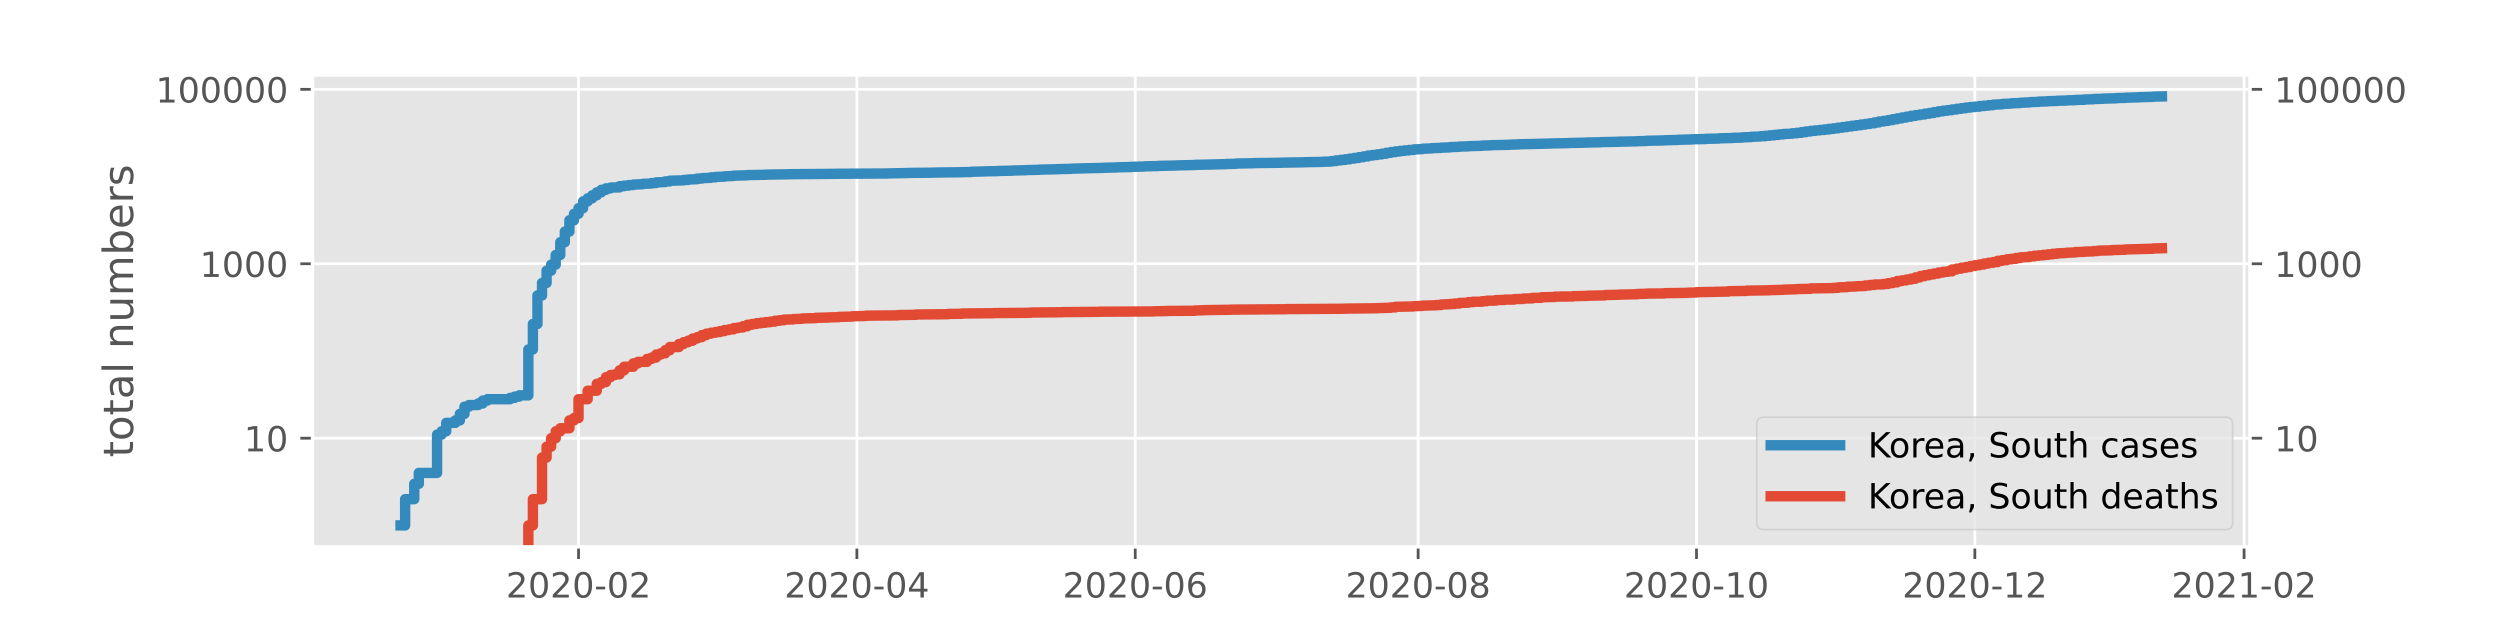
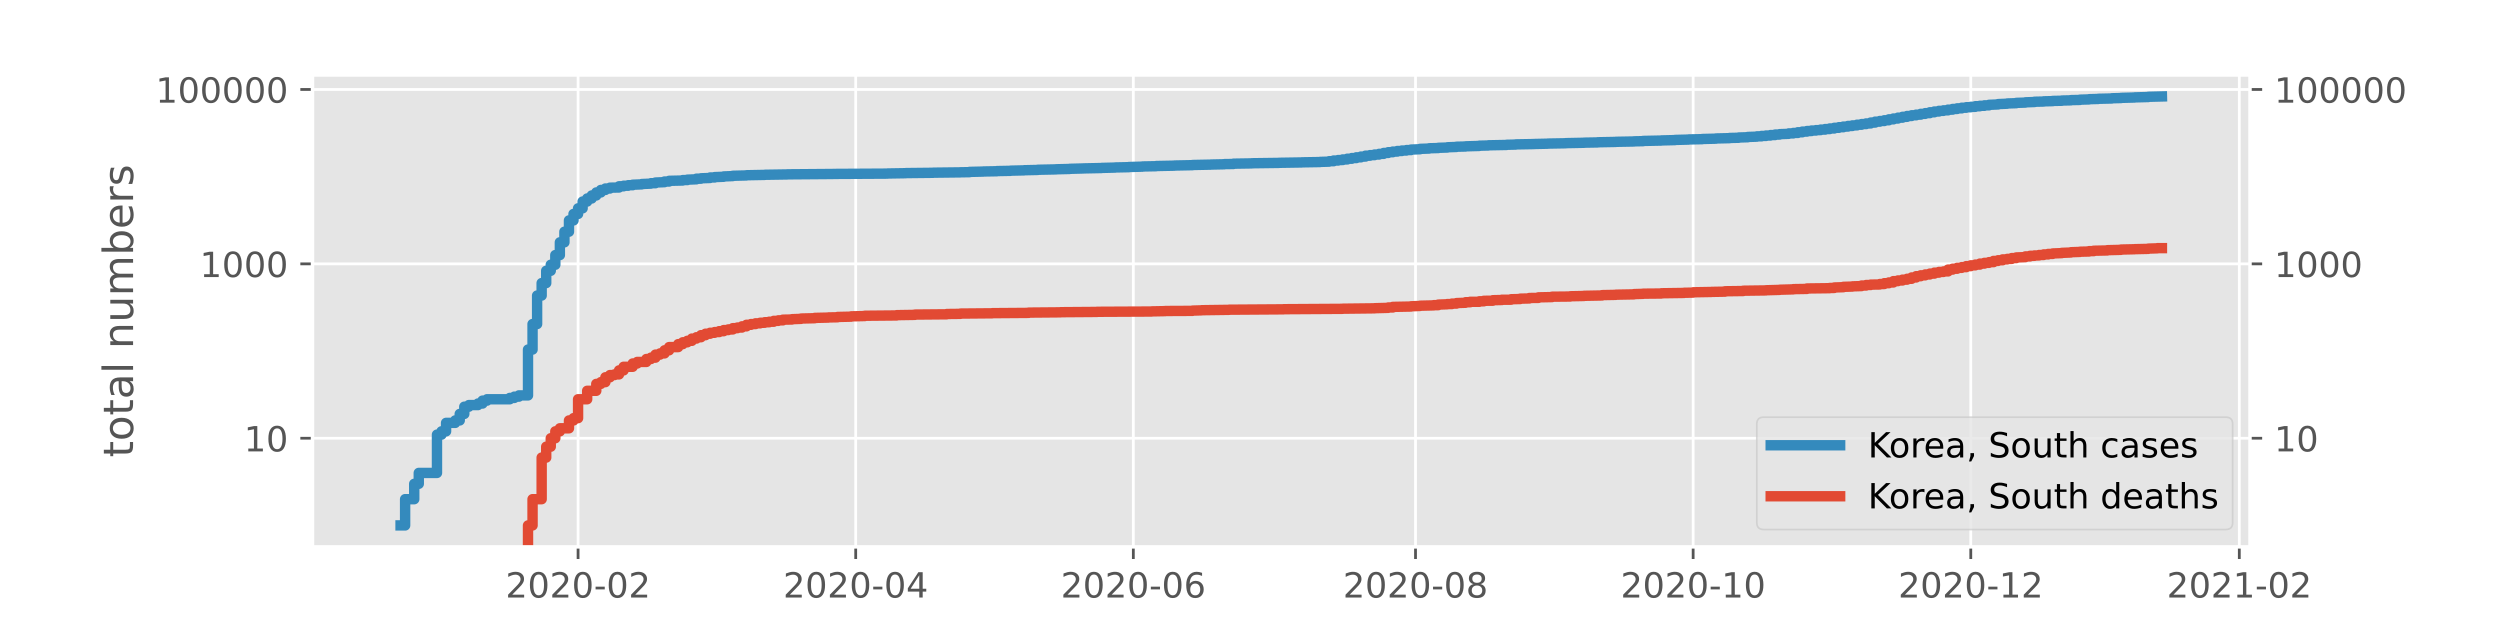
<svg xmlns="http://www.w3.org/2000/svg" xmlns:xlink="http://www.w3.org/1999/xlink" height="180pt" version="1.1" viewBox="0 0 720 180" width="720pt">
  <defs>
    <style type="text/css">*{stroke-linecap:butt;stroke-linejoin:round;}</style>
  </defs>
  <g id="figure_1">
    <g id="patch_1">
      <path d="M 0 180  L 720 180  L 720 0  L 0 0  z " style="fill:#ffffff;" />
    </g>
    <g id="axes_1">
      <g id="patch_2">
        <path d="M 90 157.5  L 648 157.5  L 648 21.6  L 90 21.6  z " style="fill:#e5e5e5;" />
      </g>
      <g id="matplotlib.axis_1">
        <g id="xtick_1">
          <g id="line2d_1">
-             <path clip-path="url(#p2b7bef6fb9)" d="M 166.617 157.5  L 166.617 21.6  " style="fill:none;stroke:#ffffff;stroke-linecap:square;stroke-width:0.8;" />
+             <path clip-path="url(#pf2a12da48a)" d="M 166.484 157.5  L 166.484 21.6  " style="fill:none;stroke:#ffffff;stroke-linecap:square;stroke-width:0.8;" />
          </g>
          <g id="line2d_2">
            <defs>
-               <path d="M 0 0  L 0 3.5  " id="mf62f3551e1" style="stroke:#555555;stroke-width:0.8;" />
+               <path d="M 0 0  L 0 3.5  " id="m432d45632e" style="stroke:#555555;stroke-width:0.8;" />
            </defs>
            <g>
-               <use style="fill:#555555;stroke:#555555;stroke-width:0.8;" x="166.617" xlink:href="#mf62f3551e1" y="157.5" />
+               <use style="fill:#555555;stroke:#555555;stroke-width:0.8;" x="166.484" xlink:href="#m432d45632e" y="157.5" />
            </g>
          </g>
          <g id="text_1">
-             <text style="fill:#555555;font-family:DejaVu Sans;font-size:10px;font-stretch:normal;font-style:normal;font-weight:normal;text-anchor:middle;" transform="rotate(-0, 166.6166, 172.0984)" x="166.617" y="172.098">2020-02</text>
+             <text style="fill:#555555;font-family:DejaVu Sans;font-size:10px;font-stretch:normal;font-style:normal;font-weight:normal;text-anchor:middle;" transform="rotate(-0, 166.4841, 172.0984)" x="166.484" y="172.098">2020-02</text>
          </g>
        </g>
        <g id="xtick_2">
          <g id="line2d_3">
-             <path clip-path="url(#p2b7bef6fb9)" d="M 246.781 157.5  L 246.781 21.6  " style="fill:none;stroke:#ffffff;stroke-linecap:square;stroke-width:0.8;" />
+             <path clip-path="url(#pf2a12da48a)" d="M 246.442 157.5  L 246.442 21.6  " style="fill:none;stroke:#ffffff;stroke-linecap:square;stroke-width:0.8;" />
          </g>
          <g id="line2d_4">
            <g>
-               <use style="fill:#555555;stroke:#555555;stroke-width:0.8;" x="246.781" xlink:href="#mf62f3551e1" y="157.5" />
+               <use style="fill:#555555;stroke:#555555;stroke-width:0.8;" x="246.442" xlink:href="#m432d45632e" y="157.5" />
            </g>
          </g>
          <g id="text_2">
-             <text style="fill:#555555;font-family:DejaVu Sans;font-size:10px;font-stretch:normal;font-style:normal;font-weight:normal;text-anchor:middle;" transform="rotate(-0, 246.7814, 172.0984)" x="246.781" y="172.098">2020-04</text>
+             <text style="fill:#555555;font-family:DejaVu Sans;font-size:10px;font-stretch:normal;font-style:normal;font-weight:normal;text-anchor:middle;" transform="rotate(-0, 246.4419, 172.0984)" x="246.442" y="172.098">2020-04</text>
          </g>
        </g>
        <g id="xtick_3">
          <g id="line2d_5">
-             <path clip-path="url(#p2b7bef6fb9)" d="M 326.946 157.5  L 326.946 21.6  " style="fill:none;stroke:#ffffff;stroke-linecap:square;stroke-width:0.8;" />
+             <path clip-path="url(#pf2a12da48a)" d="M 326.4 157.5  L 326.4 21.6  " style="fill:none;stroke:#ffffff;stroke-linecap:square;stroke-width:0.8;" />
          </g>
          <g id="line2d_6">
            <g>
-               <use style="fill:#555555;stroke:#555555;stroke-width:0.8;" x="326.946" xlink:href="#mf62f3551e1" y="157.5" />
+               <use style="fill:#555555;stroke:#555555;stroke-width:0.8;" x="326.4" xlink:href="#m432d45632e" y="157.5" />
            </g>
          </g>
          <g id="text_3">
-             <text style="fill:#555555;font-family:DejaVu Sans;font-size:10px;font-stretch:normal;font-style:normal;font-weight:normal;text-anchor:middle;" transform="rotate(-0, 326.9463, 172.0984)" x="326.946" y="172.098">2020-06</text>
+             <text style="fill:#555555;font-family:DejaVu Sans;font-size:10px;font-stretch:normal;font-style:normal;font-weight:normal;text-anchor:middle;" transform="rotate(-0, 326.3996, 172.0984)" x="326.4" y="172.098">2020-06</text>
          </g>
        </g>
        <g id="xtick_4">
          <g id="line2d_7">
-             <path clip-path="url(#p2b7bef6fb9)" d="M 408.425 157.5  L 408.425 21.6  " style="fill:none;stroke:#ffffff;stroke-linecap:square;stroke-width:0.8;" />
+             <path clip-path="url(#pf2a12da48a)" d="M 407.668 157.5  L 407.668 21.6  " style="fill:none;stroke:#ffffff;stroke-linecap:square;stroke-width:0.8;" />
          </g>
          <g id="line2d_8">
            <g>
-               <use style="fill:#555555;stroke:#555555;stroke-width:0.8;" x="408.425" xlink:href="#mf62f3551e1" y="157.5" />
+               <use style="fill:#555555;stroke:#555555;stroke-width:0.8;" x="407.668" xlink:href="#m432d45632e" y="157.5" />
            </g>
          </g>
          <g id="text_4">
-             <text style="fill:#555555;font-family:DejaVu Sans;font-size:10px;font-stretch:normal;font-style:normal;font-weight:normal;text-anchor:middle;" transform="rotate(-0, 408.4253, 172.0984)" x="408.425" y="172.098">2020-08</text>
+             <text style="fill:#555555;font-family:DejaVu Sans;font-size:10px;font-stretch:normal;font-style:normal;font-weight:normal;text-anchor:middle;" transform="rotate(-0, 407.6681, 172.0984)" x="407.668" y="172.098">2020-08</text>
          </g>
        </g>
        <g id="xtick_5">
          <g id="line2d_9">
-             <path clip-path="url(#p2b7bef6fb9)" d="M 488.59 157.5  L 488.59 21.6  " style="fill:none;stroke:#ffffff;stroke-linecap:square;stroke-width:0.8;" />
+             <path clip-path="url(#pf2a12da48a)" d="M 487.626 157.5  L 487.626 21.6  " style="fill:none;stroke:#ffffff;stroke-linecap:square;stroke-width:0.8;" />
          </g>
          <g id="line2d_10">
            <g>
-               <use style="fill:#555555;stroke:#555555;stroke-width:0.8;" x="488.59" xlink:href="#mf62f3551e1" y="157.5" />
+               <use style="fill:#555555;stroke:#555555;stroke-width:0.8;" x="487.626" xlink:href="#m432d45632e" y="157.5" />
            </g>
          </g>
          <g id="text_5">
-             <text style="fill:#555555;font-family:DejaVu Sans;font-size:10px;font-stretch:normal;font-style:normal;font-weight:normal;text-anchor:middle;" transform="rotate(-0, 488.5902, 172.0984)" x="488.59" y="172.098">2020-10</text>
+             <text style="fill:#555555;font-family:DejaVu Sans;font-size:10px;font-stretch:normal;font-style:normal;font-weight:normal;text-anchor:middle;" transform="rotate(-0, 487.6258, 172.0984)" x="487.626" y="172.098">2020-10</text>
          </g>
        </g>
        <g id="xtick_6">
          <g id="line2d_11">
-             <path clip-path="url(#p2b7bef6fb9)" d="M 568.755 157.5  L 568.755 21.6  " style="fill:none;stroke:#ffffff;stroke-linecap:square;stroke-width:0.8;" />
+             <path clip-path="url(#pf2a12da48a)" d="M 567.584 157.5  L 567.584 21.6  " style="fill:none;stroke:#ffffff;stroke-linecap:square;stroke-width:0.8;" />
          </g>
          <g id="line2d_12">
            <g>
-               <use style="fill:#555555;stroke:#555555;stroke-width:0.8;" x="568.755" xlink:href="#mf62f3551e1" y="157.5" />
+               <use style="fill:#555555;stroke:#555555;stroke-width:0.8;" x="567.584" xlink:href="#m432d45632e" y="157.5" />
            </g>
          </g>
          <g id="text_6">
-             <text style="fill:#555555;font-family:DejaVu Sans;font-size:10px;font-stretch:normal;font-style:normal;font-weight:normal;text-anchor:middle;" transform="rotate(-0, 568.7551, 172.0984)" x="568.755" y="172.098">2020-12</text>
+             <text style="fill:#555555;font-family:DejaVu Sans;font-size:10px;font-stretch:normal;font-style:normal;font-weight:normal;text-anchor:middle;" transform="rotate(-0, 567.5835, 172.0984)" x="567.584" y="172.098">2020-12</text>
          </g>
        </g>
        <g id="xtick_7">
          <g id="line2d_13">
-             <path clip-path="url(#p2b7bef6fb9)" d="M 646.292 157.5  L 646.292 21.6  " style="fill:none;stroke:#ffffff;stroke-linecap:square;stroke-width:0.8;" />
+             <path clip-path="url(#pf2a12da48a)" d="M 644.92 157.5  L 644.92 21.6  " style="fill:none;stroke:#ffffff;stroke-linecap:square;stroke-width:0.8;" />
          </g>
          <g id="line2d_14">
            <g>
-               <use style="fill:#555555;stroke:#555555;stroke-width:0.8;" x="646.292" xlink:href="#mf62f3551e1" y="157.5" />
+               <use style="fill:#555555;stroke:#555555;stroke-width:0.8;" x="644.92" xlink:href="#m432d45632e" y="157.5" />
            </g>
          </g>
          <g id="text_7">
-             <text style="fill:#555555;font-family:DejaVu Sans;font-size:10px;font-stretch:normal;font-style:normal;font-weight:normal;text-anchor:middle;" transform="rotate(-0, 646.2916, 172.0984)" x="646.292" y="172.098">2021-02</text>
+             <text style="fill:#555555;font-family:DejaVu Sans;font-size:10px;font-stretch:normal;font-style:normal;font-weight:normal;text-anchor:middle;" transform="rotate(-0, 644.9197, 172.0984)" x="644.92" y="172.098">2021-02</text>
          </g>
        </g>
      </g>
      <g id="matplotlib.axis_2">
        <g id="ytick_1">
          <g id="line2d_15">
-             <path clip-path="url(#p2b7bef6fb9)" d="M 90 126.203  L 648 126.203  " style="fill:none;stroke:#ffffff;stroke-linecap:square;stroke-width:0.8;" />
+             <path clip-path="url(#pf2a12da48a)" d="M 90 126.212  L 648 126.212  " style="fill:none;stroke:#ffffff;stroke-linecap:square;stroke-width:0.8;" />
          </g>
          <g id="line2d_16">
            <defs>
-               <path d="M 0 0  L -3.5 0  " id="m18d51f24a6" style="stroke:#555555;stroke-width:0.8;" />
+               <path d="M 0 0  L -3.5 0  " id="ma8b38bd509" style="stroke:#555555;stroke-width:0.8;" />
            </defs>
            <g>
-               <use style="fill:#555555;stroke:#555555;stroke-width:0.8;" x="90" xlink:href="#m18d51f24a6" y="126.203" />
+               <use style="fill:#555555;stroke:#555555;stroke-width:0.8;" x="90" xlink:href="#ma8b38bd509" y="126.212" />
            </g>
          </g>
          <g id="line2d_17">
            <defs>
-               <path d="M 0 0  L 3.5 0  " id="m335b93a8c0" style="stroke:#555555;stroke-width:0.8;" />
+               <path d="M 0 0  L 3.5 0  " id="ma3a954b014" style="stroke:#555555;stroke-width:0.8;" />
            </defs>
            <g>
-               <use style="fill:#555555;stroke:#555555;stroke-width:0.8;" x="648" xlink:href="#m335b93a8c0" y="126.203" />
+               <use style="fill:#555555;stroke:#555555;stroke-width:0.8;" x="648" xlink:href="#ma3a954b014" y="126.212" />
            </g>
          </g>
          <g id="text_8">
-             <text style="fill:#555555;font-family:DejaVu Sans;font-size:10px;font-stretch:normal;font-style:normal;font-weight:normal;text-anchor:end;" transform="rotate(-0, 83, 130.002)" x="83" y="130.002">10</text>
+             <text style="fill:#555555;font-family:DejaVu Sans;font-size:10px;font-stretch:normal;font-style:normal;font-weight:normal;text-anchor:end;" transform="rotate(-0, 83, 130.0117)" x="83" y="130.012">10</text>
          </g>
          <g id="text_9">
-             <text style="fill:#555555;font-family:DejaVu Sans;font-size:10px;font-stretch:normal;font-style:normal;font-weight:normal;text-anchor:start;" transform="rotate(-0, 655, 130.002)" x="655" y="130.002">10</text>
+             <text style="fill:#555555;font-family:DejaVu Sans;font-size:10px;font-stretch:normal;font-style:normal;font-weight:normal;text-anchor:start;" transform="rotate(-0, 655, 130.0117)" x="655" y="130.012">10</text>
          </g>
        </g>
        <g id="ytick_2">
          <g id="line2d_18">
-             <path clip-path="url(#p2b7bef6fb9)" d="M 90 75.963  L 648 75.963  " style="fill:none;stroke:#ffffff;stroke-linecap:square;stroke-width:0.8;" />
+             <path clip-path="url(#pf2a12da48a)" d="M 90 75.992  L 648 75.992  " style="fill:none;stroke:#ffffff;stroke-linecap:square;stroke-width:0.8;" />
          </g>
          <g id="line2d_19">
            <g>
-               <use style="fill:#555555;stroke:#555555;stroke-width:0.8;" x="90" xlink:href="#m18d51f24a6" y="75.963" />
+               <use style="fill:#555555;stroke:#555555;stroke-width:0.8;" x="90" xlink:href="#ma8b38bd509" y="75.992" />
            </g>
          </g>
          <g id="line2d_20">
            <g>
-               <use style="fill:#555555;stroke:#555555;stroke-width:0.8;" x="648" xlink:href="#m335b93a8c0" y="75.963" />
+               <use style="fill:#555555;stroke:#555555;stroke-width:0.8;" x="648" xlink:href="#ma3a954b014" y="75.992" />
            </g>
          </g>
          <g id="text_10">
-             <text style="fill:#555555;font-family:DejaVu Sans;font-size:10px;font-stretch:normal;font-style:normal;font-weight:normal;text-anchor:end;" transform="rotate(-0, 83, 79.76215)" x="83" y="79.762">1000</text>
+             <text style="fill:#555555;font-family:DejaVu Sans;font-size:10px;font-stretch:normal;font-style:normal;font-weight:normal;text-anchor:end;" transform="rotate(-0, 83, 79.79116)" x="83" y="79.791">1000</text>
          </g>
          <g id="text_11">
-             <text style="fill:#555555;font-family:DejaVu Sans;font-size:10px;font-stretch:normal;font-style:normal;font-weight:normal;text-anchor:start;" transform="rotate(-0, 655, 79.76215)" x="655" y="79.762">1000</text>
+             <text style="fill:#555555;font-family:DejaVu Sans;font-size:10px;font-stretch:normal;font-style:normal;font-weight:normal;text-anchor:start;" transform="rotate(-0, 655, 79.79116)" x="655" y="79.791">1000</text>
          </g>
        </g>
        <g id="ytick_3">
          <g id="line2d_21">
-             <path clip-path="url(#p2b7bef6fb9)" d="M 90 25.723  L 648 25.723  " style="fill:none;stroke:#ffffff;stroke-linecap:square;stroke-width:0.8;" />
+             <path clip-path="url(#pf2a12da48a)" d="M 90 25.771  L 648 25.771  " style="fill:none;stroke:#ffffff;stroke-linecap:square;stroke-width:0.8;" />
          </g>
          <g id="line2d_22">
            <g>
-               <use style="fill:#555555;stroke:#555555;stroke-width:0.8;" x="90" xlink:href="#m18d51f24a6" y="25.723" />
+               <use style="fill:#555555;stroke:#555555;stroke-width:0.8;" x="90" xlink:href="#ma8b38bd509" y="25.771" />
            </g>
          </g>
          <g id="line2d_23">
            <g>
-               <use style="fill:#555555;stroke:#555555;stroke-width:0.8;" x="648" xlink:href="#m335b93a8c0" y="25.723" />
+               <use style="fill:#555555;stroke:#555555;stroke-width:0.8;" x="648" xlink:href="#ma3a954b014" y="25.771" />
            </g>
          </g>
          <g id="text_12">
-             <text style="fill:#555555;font-family:DejaVu Sans;font-size:10px;font-stretch:normal;font-style:normal;font-weight:normal;text-anchor:end;" transform="rotate(-0, 83, 29.52229)" x="83" y="29.522">100000</text>
+             <text style="fill:#555555;font-family:DejaVu Sans;font-size:10px;font-stretch:normal;font-style:normal;font-weight:normal;text-anchor:end;" transform="rotate(-0, 83, 29.57064)" x="83" y="29.571">100000</text>
          </g>
          <g id="text_13">
-             <text style="fill:#555555;font-family:DejaVu Sans;font-size:10px;font-stretch:normal;font-style:normal;font-weight:normal;text-anchor:start;" transform="rotate(-0, 655, 29.52229)" x="655" y="29.522">100000</text>
+             <text style="fill:#555555;font-family:DejaVu Sans;font-size:10px;font-stretch:normal;font-style:normal;font-weight:normal;text-anchor:start;" transform="rotate(-0, 655, 29.57064)" x="655" y="29.571">100000</text>
          </g>
        </g>
        <g id="text_14">
          <text style="fill:#555555;font-family:DejaVu Sans;font-size:12px;font-stretch:normal;font-style:normal;font-weight:normal;text-anchor:middle;" transform="rotate(-90, 38.32937, 89.55)" x="38.329" y="89.55">total numbers</text>
        </g>
      </g>
      <g id="line2d_24">
-         <path clip-path="url(#p2b7bef6fb9)" d="M 115.364 151.323  L 116.678 151.323  L 116.678 143.761  L 119.306 143.761  L 119.306 139.337  L 120.62 139.337  L 120.62 136.199  L 125.877 136.199  L 125.877 125.163  L 127.191 125.163  L 127.191 124.214  L 128.505 124.214  L 128.505 121.779  L 131.134 121.779  L 131.134 121.075  L 132.448 121.075  L 132.448 119.201  L 133.762 119.201  L 133.762 117.116  L 135.076 117.116  L 135.076 116.652  L 137.705 116.652  L 137.705 116.207  L 139.019 116.207  L 139.019 115.367  L 140.333 115.367  L 140.333 114.97  L 146.904 114.97  L 146.904 114.587  L 148.218 114.587  L 148.218 114.218  L 149.532 114.218  L 149.532 113.86  L 152.161 113.86  L 152.161 100.655  L 153.475 100.655  L 153.475 93.305  L 154.789 93.305  L 154.789 85.094  L 156.103 85.094  L 156.103 81.499  L 157.417 81.499  L 157.417 77.956  L 158.732 77.956  L 158.732 76.217  L 160.046 76.217  L 160.046 73.433  L 161.36 73.433  L 161.36 69.759  L 162.674 69.759  L 162.674 66.702  L 163.988 66.702  L 163.988 63.445  L 165.302 63.445  L 165.302 61.584  L 166.617 61.584  L 166.617 59.962  L 167.931 59.962  L 167.931 58.006  L 169.245 58.006  L 169.245 57.128  L 170.559 57.128  L 170.559 56.257  L 171.873 56.257  L 171.873 55.388  L 173.187 55.388  L 173.187 54.67  L 174.502 54.67  L 174.502 54.255  L 175.816 54.255  L 175.816 54.014  L 178.444 53.963  L 178.444 53.617  L 179.758 53.617  L 179.758 53.457  L 181.073 53.457  L 181.073 53.306  L 182.387 53.306  L 182.387 53.161  L 185.015 53.059  L 185.015 52.96  L 187.643 52.85  L 187.643 52.728  L 188.958 52.728  L 188.958 52.533  L 191.586 52.423  L 191.586 52.239  L 192.9 52.239  L 192.9 52.04  L 196.843 51.948  L 196.843 51.828  L 198.157 51.828  L 198.157 51.704  L 200.785 51.597  L 200.785 51.428  L 202.099 51.428  L 202.099 51.308  L 204.728 51.219  L 204.728 51.079  L 206.042 51.079  L 206.042 50.967  L 208.67 50.869  L 208.67 50.776  L 211.299 50.674  L 211.299 50.587  L 215.241 50.488  L 215.241 50.432  L 220.498 50.332  L 220.498 50.298  L 227.069 50.194  L 227.069 50.171  L 240.211 50.066  L 240.211 50.052  L 255.981 49.963  L 255.981 49.929  L 261.237 49.841  L 261.237 49.812  L 269.122 49.726  L 269.122 49.695  L 277.008 49.601  L 277.008 49.582  L 279.636 49.544  L 279.636 49.467  L 283.578 49.374  L 283.578 49.349  L 287.521 49.279  L 287.521 49.233  L 291.463 49.16  L 291.463 49.112  L 295.406 49.024  L 295.406 48.989  L 299.349 48.902  L 299.349 48.851  L 304.605 48.745  L 304.605 48.714  L 308.548 48.623  L 308.548 48.579  L 312.49 48.478  L 312.49 48.463  L 317.747 48.354  L 317.747 48.32  L 321.69 48.223  L 321.69 48.187  L 325.632 48.107  L 325.632 48.062  L 329.575 47.956  L 329.575 47.905  L 333.517 47.83  L 333.517 47.778  L 338.774 47.672  L 338.774 47.636  L 344.031 47.528  L 344.031 47.479  L 349.287 47.373  L 349.287 47.352  L 353.23 47.267  L 353.23 47.221  L 355.858 47.189  L 355.858 47.101  L 361.115 47.015  L 361.115 46.978  L 369 46.873  L 369 46.848  L 375.571 46.743  L 375.571 46.716  L 380.828 46.63  L 380.828 46.588  L 383.456 46.512  L 383.456 46.391  L 384.77 46.391  L 384.77 46.191  L 386.084 46.191  L 386.084 46.051  L 387.398 46.051  L 387.398 45.88  L 388.713 45.88  L 388.713 45.676  L 390.027 45.676  L 390.027 45.482  L 391.341 45.482  L 391.341 45.268  L 392.655 45.268  L 392.655 45.053  L 393.969 45.053  L 393.969 44.801  L 395.284 44.801  L 395.284 44.636  L 396.598 44.636  L 396.598 44.464  L 397.912 44.464  L 397.912 44.271  L 399.226 44.271  L 399.226 44.011  L 400.54 44.011  L 400.54 43.797  L 401.854 43.797  L 401.854 43.613  L 403.169 43.613  L 403.169 43.447  L 404.483 43.447  L 404.483 43.31  L 405.797 43.31  L 405.797 43.182  L 407.111 43.182  L 407.111 43.039  L 409.74 42.935  L 409.74 42.831  L 412.368 42.744  L 412.368 42.657  L 414.996 42.596  L 414.996 42.527  L 417.625 42.448  L 417.625 42.37  L 420.253 42.282  L 420.253 42.214  L 422.881 42.154  L 422.881 42.101  L 426.824 41.994  L 426.824 41.92  L 429.452 41.86  L 429.452 41.807  L 434.709 41.706  L 434.709 41.654  L 437.337 41.596  L 437.337 41.543  L 442.594 41.447  L 442.594 41.43  L 446.537 41.343  L 446.537 41.314  L 451.793 41.218  L 451.793 41.184  L 457.05 41.078  L 457.05 41.046  L 460.992 40.977  L 460.992 40.932  L 466.249 40.832  L 466.249 40.8  L 471.506 40.702  L 471.506 40.663  L 474.134 40.612  L 474.134 40.546  L 479.391 40.438  L 479.391 40.401  L 483.333 40.306  L 483.333 40.259  L 487.276 40.156  L 487.276 40.116  L 491.219 40.038  L 491.219 39.987  L 495.161 39.893  L 495.161 39.836  L 499.104 39.746  L 499.104 39.689  L 501.732 39.633  L 501.732 39.559  L 504.36 39.48  L 504.36 39.4  L 506.989 39.315  L 506.989 39.228  L 508.303 39.228  L 508.303 39.111  L 509.617 39.111  L 509.617 38.984  L 510.931 38.984  L 510.931 38.852  L 512.245 38.852  L 512.245 38.712  L 513.56 38.712  L 513.56 38.594  L 516.188 38.499  L 516.188 38.377  L 517.502 38.377  L 517.502 38.244  L 518.816 38.244  L 518.816 38.046  L 520.13 38.046  L 520.13 37.855  L 521.445 37.855  L 521.445 37.695  L 522.759 37.695  L 522.759 37.549  L 524.073 37.549  L 524.073 37.428  L 525.387 37.428  L 525.387 37.285  L 526.701 37.285  L 526.701 37.125  L 528.016 37.125  L 528.016 36.959  L 529.33 36.959  L 529.33 36.769  L 530.644 36.769  L 530.644 36.595  L 531.958 36.595  L 531.958 36.41  L 533.272 36.41  L 533.272 36.233  L 534.586 36.233  L 534.586 36.064  L 535.901 36.064  L 535.901 35.875  L 537.215 35.875  L 537.215 35.693  L 538.529 35.693  L 538.529 35.507  L 539.843 35.507  L 539.843 35.256  L 541.157 35.256  L 541.157 34.99  L 542.472 34.99  L 542.472 34.808  L 543.786 34.808  L 543.786 34.59  L 545.1 34.59  L 545.1 34.328  L 546.414 34.328  L 546.414 34.088  L 547.728 34.088  L 547.728 33.841  L 549.042 33.841  L 549.042 33.601  L 550.357 33.601  L 550.357 33.358  L 551.671 33.358  L 551.671 33.157  L 552.985 33.157  L 552.985 32.971  L 554.299 32.971  L 554.299 32.742  L 555.613 32.742  L 555.613 32.54  L 556.927 32.54  L 556.927 32.291  L 558.242 32.291  L 558.242 32.068  L 559.556 32.068  L 559.556 31.88  L 560.87 31.88  L 560.87 31.726  L 562.184 31.726  L 562.184 31.53  L 563.498 31.53  L 563.498 31.337  L 564.813 31.337  L 564.813 31.162  L 566.127 31.162  L 566.127 30.979  L 567.441 30.979  L 567.441 30.834  L 568.755 30.834  L 568.755 30.721  L 570.069 30.721  L 570.069 30.547  L 571.383 30.547  L 571.383 30.426  L 572.698 30.426  L 572.698 30.286  L 574.012 30.286  L 574.012 30.143  L 576.64 30.034  L 576.64 29.931  L 579.268 29.824  L 579.268 29.753  L 581.897 29.669  L 581.897 29.581  L 584.525 29.501  L 584.525 29.422  L 587.154 29.334  L 587.154 29.255  L 589.782 29.197  L 589.782 29.139  L 592.41 29.079  L 592.41 29.02  L 595.039 28.969  L 595.039 28.906  L 597.667 28.849  L 597.667 28.786  L 600.295 28.735  L 600.295 28.656  L 602.924 28.585  L 602.924 28.519  L 605.552 28.455  L 605.552 28.405  L 609.495 28.316  L 609.495 28.252  L 612.123 28.19  L 612.123 28.14  L 616.065 28.036  L 616.065 27.997  L 620.008 27.897  L 620.008 27.83  L 622.636 27.777  L 622.636 27.777  " style="fill:none;stroke:#348abd;stroke-linecap:square;stroke-width:3;" />
+         <path clip-path="url(#pf2a12da48a)" d="M 115.364 151.323  L 116.674 151.323  L 116.674 143.764  L 119.296 143.764  L 119.296 139.342  L 120.607 139.342  L 120.607 136.205  L 125.85 136.205  L 125.85 125.173  L 127.161 125.173  L 127.161 124.224  L 128.471 124.224  L 128.471 121.791  L 131.093 121.791  L 131.093 121.087  L 132.404 121.087  L 132.404 119.213  L 133.715 119.213  L 133.715 117.129  L 135.025 117.129  L 135.025 116.665  L 137.647 116.665  L 137.647 116.22  L 138.958 116.22  L 138.958 115.381  L 140.268 115.381  L 140.268 114.984  L 146.822 114.984  L 146.822 114.602  L 148.133 114.602  L 148.133 114.232  L 149.444 114.232  L 149.444 113.874  L 152.066 113.874  L 152.066 100.674  L 153.376 100.674  L 153.376 93.327  L 154.687 93.327  L 154.687 85.12  L 155.998 85.12  L 155.998 81.526  L 157.309 81.526  L 157.309 77.985  L 158.619 77.985  L 158.619 76.246  L 159.93 76.246  L 159.93 73.463  L 161.241 73.463  L 161.241 69.79  L 162.552 69.79  L 162.552 66.735  L 163.863 66.735  L 163.863 63.479  L 165.173 63.479  L 165.173 61.619  L 166.484 61.619  L 166.484 59.997  L 167.795 59.997  L 167.795 58.042  L 169.106 58.042  L 169.106 57.164  L 170.416 57.164  L 170.416 56.294  L 171.727 56.294  L 171.727 55.425  L 173.038 55.425  L 173.038 54.708  L 174.349 54.708  L 174.349 54.293  L 175.66 54.293  L 175.66 54.051  L 178.281 54  L 178.281 53.654  L 179.592 53.654  L 179.592 53.495  L 180.903 53.495  L 180.903 53.344  L 182.214 53.344  L 182.214 53.199  L 184.835 53.096  L 184.835 52.998  L 187.457 52.887  L 187.457 52.766  L 188.767 52.766  L 188.767 52.571  L 191.389 52.461  L 191.389 52.277  L 192.7 52.277  L 192.7 52.078  L 196.632 51.986  L 196.632 51.866  L 197.943 51.866  L 197.943 51.742  L 200.564 51.636  L 200.564 51.466  L 201.875 51.466  L 201.875 51.346  L 204.497 51.258  L 204.497 51.118  L 205.808 51.118  L 205.808 51.006  L 208.429 50.908  L 208.429 50.814  L 211.051 50.713  L 211.051 50.626  L 214.983 50.527  L 214.983 50.471  L 220.226 50.37  L 220.226 50.337  L 226.78 50.233  L 226.78 50.21  L 239.888 50.105  L 239.888 50.091  L 255.617 50.002  L 255.617 49.968  L 260.86 49.88  L 260.86 49.851  L 268.725 49.765  L 268.725 49.734  L 276.59 49.64  L 276.59 49.621  L 279.211 49.583  L 279.211 49.506  L 283.144 49.414  L 283.144 49.388  L 287.076 49.319  L 287.076 49.273  L 291.008 49.199  L 291.008 49.152  L 294.941 49.064  L 294.941 49.029  L 298.873 48.942  L 298.873 48.891  L 304.116 48.784  L 304.116 48.753  L 308.049 48.662  L 308.049 48.619  L 311.981 48.517  L 311.981 48.502  L 317.224 48.393  L 317.224 48.36  L 321.156 48.262  L 321.156 48.226  L 325.089 48.147  L 325.089 48.101  L 329.021 47.995  L 329.021 47.944  L 332.953 47.87  L 332.953 47.818  L 338.197 47.712  L 338.197 47.676  L 343.44 47.568  L 343.44 47.519  L 348.683 47.413  L 348.683 47.392  L 352.615 47.307  L 352.615 47.261  L 355.237 47.229  L 355.237 47.141  L 360.48 47.055  L 360.48 47.019  L 368.345 46.913  L 368.345 46.888  L 374.899 46.783  L 374.899 46.756  L 380.142 46.67  L 380.142 46.628  L 382.763 46.553  L 382.763 46.432  L 384.074 46.432  L 384.074 46.231  L 385.385 46.231  L 385.385 46.092  L 386.696 46.092  L 386.696 45.92  L 388.006 45.92  L 388.006 45.717  L 389.317 45.717  L 389.317 45.523  L 390.628 45.523  L 390.628 45.309  L 391.939 45.309  L 391.939 45.094  L 393.249 45.094  L 393.249 44.842  L 394.56 44.842  L 394.56 44.677  L 395.871 44.677  L 395.871 44.505  L 397.182 44.505  L 397.182 44.312  L 398.493 44.312  L 398.493 44.052  L 399.803 44.052  L 399.803 43.838  L 401.114 43.838  L 401.114 43.655  L 402.425 43.655  L 402.425 43.488  L 403.736 43.488  L 403.736 43.352  L 405.047 43.352  L 405.047 43.224  L 406.357 43.224  L 406.357 43.081  L 408.979 42.977  L 408.979 42.873  L 411.6 42.785  L 411.6 42.699  L 414.222 42.638  L 414.222 42.569  L 416.844 42.49  L 416.844 42.411  L 419.465 42.324  L 419.465 42.256  L 422.087 42.196  L 422.087 42.143  L 426.019 42.036  L 426.019 41.962  L 428.641 41.902  L 428.641 41.849  L 433.884 41.748  L 433.884 41.697  L 436.505 41.638  L 436.505 41.585  L 441.748 41.49  L 441.748 41.472  L 445.681 41.385  L 445.681 41.356  L 450.924 41.26  L 450.924 41.226  L 456.167 41.12  L 456.167 41.088  L 460.099 41.02  L 460.099 40.975  L 465.342 40.874  L 465.342 40.842  L 470.586 40.745  L 470.586 40.706  L 473.207 40.655  L 473.207 40.589  L 478.45 40.48  L 478.45 40.444  L 482.383 40.349  L 482.383 40.301  L 486.315 40.198  L 486.315 40.159  L 490.247 40.08  L 490.247 40.03  L 494.18 39.936  L 494.18 39.879  L 498.112 39.789  L 498.112 39.732  L 500.734 39.676  L 500.734 39.602  L 503.355 39.523  L 503.355 39.443  L 505.977 39.358  L 505.977 39.271  L 507.288 39.271  L 507.288 39.154  L 508.598 39.154  L 508.598 39.028  L 509.909 39.028  L 509.909 38.895  L 511.22 38.895  L 511.22 38.756  L 512.531 38.756  L 512.531 38.638  L 515.152 38.542  L 515.152 38.42  L 516.463 38.42  L 516.463 38.288  L 517.774 38.288  L 517.774 38.089  L 519.085 38.089  L 519.085 37.899  L 520.395 37.899  L 520.395 37.738  L 521.706 37.738  L 521.706 37.593  L 523.017 37.593  L 523.017 37.472  L 524.328 37.472  L 524.328 37.329  L 525.638 37.329  L 525.638 37.169  L 526.949 37.169  L 526.949 37.003  L 528.26 37.003  L 528.26 36.813  L 529.571 36.813  L 529.571 36.639  L 530.882 36.639  L 530.882 36.454  L 532.192 36.454  L 532.192 36.277  L 533.503 36.277  L 533.503 36.109  L 534.814 36.109  L 534.814 35.92  L 536.125 35.92  L 536.125 35.737  L 537.436 35.737  L 537.436 35.552  L 538.746 35.552  L 538.746 35.3  L 540.057 35.3  L 540.057 35.035  L 541.368 35.035  L 541.368 34.853  L 542.679 34.853  L 542.679 34.635  L 543.989 34.635  L 543.989 34.373  L 545.3 34.373  L 545.3 34.133  L 546.611 34.133  L 546.611 33.886  L 547.922 33.886  L 547.922 33.647  L 549.233 33.647  L 549.233 33.404  L 550.543 33.404  L 550.543 33.202  L 551.854 33.202  L 551.854 33.016  L 553.165 33.016  L 553.165 32.788  L 554.476 32.788  L 554.476 32.586  L 555.786 32.586  L 555.786 32.337  L 557.097 32.337  L 557.097 32.114  L 558.408 32.114  L 558.408 31.926  L 559.719 31.926  L 559.719 31.772  L 561.03 31.772  L 561.03 31.576  L 562.34 31.576  L 562.34 31.383  L 563.651 31.383  L 563.651 31.208  L 564.962 31.208  L 564.962 31.025  L 566.273 31.025  L 566.273 30.881  L 567.584 30.881  L 567.584 30.768  L 568.894 30.768  L 568.894 30.593  L 570.205 30.593  L 570.205 30.473  L 571.516 30.473  L 571.516 30.333  L 572.827 30.333  L 572.827 30.19  L 575.448 30.081  L 575.448 29.977  L 578.07 29.871  L 578.07 29.8  L 580.691 29.716  L 580.691 29.628  L 583.313 29.548  L 583.313 29.469  L 585.934 29.381  L 585.934 29.302  L 588.556 29.244  L 588.556 29.186  L 591.178 29.126  L 591.178 29.067  L 593.799 29.017  L 593.799 28.954  L 596.421 28.896  L 596.421 28.833  L 599.042 28.782  L 599.042 28.703  L 601.664 28.632  L 601.664 28.566  L 604.285 28.502  L 604.285 28.452  L 608.218 28.364  L 608.218 28.299  L 610.839 28.237  L 610.839 28.187  L 614.772 28.083  L 614.772 28.045  L 618.704 27.945  L 618.704 27.878  L 622.636 27.777  L 622.636 27.777  " style="fill:none;stroke:#348abd;stroke-linecap:square;stroke-width:3;" />
      </g>
      <g id="line2d_25">
-         <path clip-path="url(#p2b7bef6fb9)" d="M 152.161 181  L 152.161 151.323  L 153.475 151.323  L 153.475 143.761  L 156.103 143.761  L 156.103 131.776  L 157.417 131.776  L 157.417 128.637  L 158.732 128.637  L 158.732 126.203  L 160.046 126.203  L 160.046 124.214  L 161.36 124.214  L 161.36 123.341  L 163.988 123.341  L 163.988 121.075  L 165.302 121.075  L 165.302 120.414  L 166.617 120.414  L 166.617 114.97  L 169.245 114.97  L 169.245 112.536  L 171.873 112.536  L 171.873 110.547  L 173.187 110.547  L 173.187 110.039  L 174.502 110.039  L 174.502 108.645  L 175.816 108.645  L 175.816 108.009  L 177.13 108.009  L 177.13 107.805  L 178.444 107.805  L 178.444 106.656  L 179.758 106.656  L 179.758 105.616  L 182.387 105.616  L 182.387 104.667  L 183.701 104.667  L 183.701 104.221  L 186.329 104.221  L 186.329 103.382  L 187.643 103.382  L 187.643 102.985  L 188.958 102.985  L 188.958 102.112  L 190.272 102.112  L 190.272 101.758  L 191.586 101.758  L 191.586 100.867  L 192.9 100.867  L 192.9 99.944  L 195.528 99.944  L 195.528 99.094  L 196.843 99.094  L 196.843 98.562  L 198.157 98.562  L 198.157 98.137  L 199.471 98.137  L 199.471 97.49  L 200.785 97.49  L 200.785 97.105  L 202.099 97.105  L 202.099 96.515  L 203.414 96.515  L 203.414 96.093  L 204.728 96.093  L 204.728 95.82  L 206.042 95.82  L 206.042 95.62  L 207.356 95.62  L 207.356 95.358  L 208.67 95.358  L 208.67 95.04  L 209.984 95.04  L 209.984 94.854  L 211.299 94.854  L 211.299 94.49  L 212.613 94.49  L 212.613 94.313  L 213.927 94.313  L 213.927 93.966  L 215.241 93.966  L 215.241 93.521  L 216.555 93.521  L 216.555 93.305  L 217.87 93.305  L 217.87 93.093  L 219.184 93.093  L 219.184 92.937  L 220.498 92.937  L 220.498 92.783  L 221.812 92.783  L 221.812 92.631  L 223.126 92.631  L 223.126 92.383  L 224.44 92.383  L 224.44 92.236  L 225.755 92.236  L 225.755 92.044  L 228.383 91.996  L 228.383 91.902  L 231.011 91.808  L 231.011 91.715  L 234.954 91.623  L 234.954 91.532  L 238.896 91.441  L 238.896 91.396  L 241.525 91.352  L 241.525 91.263  L 245.467 91.174  L 245.467 91.087  L 249.41 91  L 249.41 90.913  L 258.609 90.828  L 258.609 90.743  L 263.866 90.659  L 263.866 90.575  L 273.065 90.492  L 273.065 90.41  L 277.008 90.369  L 277.008 90.288  L 286.207 90.207  L 286.207 90.167  L 296.72 90.087  L 296.72 90.007  L 305.919 89.928  L 305.919 89.889  L 316.433 89.811  L 316.433 89.773  L 332.203 89.696  L 332.203 89.657  L 336.146 89.581  L 336.146 89.543  L 344.031 89.505  L 344.031 89.43  L 346.659 89.355  L 346.659 89.318  L 354.544 89.207  L 354.544 89.171  L 370.314 89.061  L 370.314 89.025  L 387.398 88.917  L 387.398 88.882  L 396.598 88.775  L 396.598 88.74  L 400.54 88.635  L 400.54 88.531  L 401.854 88.531  L 401.854 88.359  L 407.111 88.258  L 407.111 88.191  L 409.74 88.091  L 409.74 88.025  L 413.682 87.926  L 413.682 87.861  L 414.996 87.861  L 414.996 87.7  L 417.625 87.605  L 417.625 87.541  L 418.939 87.541  L 418.939 87.416  L 420.253 87.416  L 420.253 87.261  L 422.881 87.169  L 422.881 87.018  L 424.195 87.018  L 424.195 86.898  L 426.824 86.898  L 426.824 86.751  L 428.138 86.751  L 428.138 86.605  L 430.766 86.576  L 430.766 86.433  L 433.395 86.376  L 433.395 86.291  L 436.023 86.291  L 436.023 86.152  L 438.651 86.096  L 438.651 85.986  L 441.28 85.932  L 441.28 85.797  L 443.908 85.77  L 443.908 85.61  L 447.851 85.531  L 447.851 85.427  L 453.107 85.375  L 453.107 85.298  L 457.05 85.221  L 457.05 85.17  L 462.307 85.069  L 462.307 84.969  L 466.249 84.895  L 466.249 84.845  L 471.506 84.747  L 471.506 84.674  L 474.134 84.602  L 474.134 84.554  L 479.391 84.506  L 479.391 84.434  L 485.962 84.34  L 485.962 84.293  L 488.59 84.246  L 488.59 84.153  L 493.847 84.061  L 493.847 84.039  L 497.789 83.97  L 497.789 83.857  L 503.046 83.79  L 503.046 83.701  L 509.617 83.612  L 509.617 83.569  L 513.56 83.46  L 513.56 83.416  L 517.502 83.309  L 517.502 83.245  L 521.445 83.181  L 521.445 83.055  L 528.016 82.972  L 528.016 82.91  L 529.33 82.91  L 529.33 82.766  L 531.958 82.685  L 531.958 82.585  L 534.586 82.505  L 534.586 82.445  L 537.215 82.367  L 537.215 82.211  L 538.529 82.211  L 538.529 82.057  L 539.843 82.057  L 539.843 81.943  L 542.472 81.906  L 542.472 81.775  L 543.786 81.775  L 543.786 81.536  L 545.1 81.536  L 545.1 81.32  L 546.414 81.32  L 546.414 80.934  L 547.728 80.934  L 547.728 80.747  L 549.042 80.747  L 549.042 80.513  L 550.357 80.513  L 550.357 80.267  L 551.671 80.267  L 551.671 79.885  L 552.985 79.885  L 552.985 79.516  L 554.299 79.516  L 554.299 79.263  L 555.613 79.263  L 555.613 79.014  L 556.927 79.014  L 556.927 78.772  L 558.242 78.772  L 558.242 78.493  L 559.556 78.493  L 559.556 78.289  L 560.87 78.289  L 560.87 78.141  L 562.184 78.141  L 562.184 77.621  L 563.498 77.621  L 563.498 77.37  L 564.813 77.37  L 564.813 77.112  L 566.127 77.112  L 566.127 76.908  L 567.441 76.908  L 567.441 76.615  L 568.755 76.615  L 568.755 76.386  L 570.069 76.386  L 570.069 76.172  L 571.383 76.172  L 571.383 75.887  L 572.698 75.887  L 572.698 75.672  L 574.012 75.672  L 574.012 75.472  L 575.326 75.472  L 575.326 75.113  L 576.64 75.113  L 576.64 74.923  L 577.954 74.923  L 577.954 74.678  L 579.268 74.678  L 579.268 74.533  L 580.583 74.533  L 580.583 74.297  L 581.897 74.297  L 581.897 74.111  L 584.525 74.019  L 584.525 73.82  L 585.839 73.82  L 585.839 73.651  L 587.154 73.651  L 587.154 73.537  L 588.468 73.537  L 588.468 73.407  L 589.782 73.407  L 589.782 73.244  L 591.096 73.244  L 591.096 73.101  L 592.41 73.101  L 592.41 72.967  L 595.039 72.868  L 595.039 72.795  L 597.667 72.697  L 597.667 72.608  L 600.295 72.521  L 600.295 72.465  L 602.924 72.402  L 602.924 72.3  L 604.238 72.3  L 604.238 72.184  L 608.18 72.099  L 608.18 72.023  L 612.123 71.924  L 612.123 71.842  L 616.065 71.753  L 616.065 71.73  L 620.008 71.642  L 620.008 71.569  L 622.636 71.489  L 622.636 71.489  " style="fill:none;stroke:#e24a33;stroke-linecap:square;stroke-width:3;" />
+         <path clip-path="url(#pf2a12da48a)" d="M 152.066 181  L 152.066 151.323  L 153.376 151.323  L 153.376 143.764  L 155.998 143.764  L 155.998 131.783  L 157.309 131.783  L 157.309 128.646  L 158.619 128.646  L 158.619 126.212  L 159.93 126.212  L 159.93 124.224  L 161.241 124.224  L 161.241 123.351  L 163.863 123.351  L 163.863 121.087  L 165.173 121.087  L 165.173 120.426  L 166.484 120.426  L 166.484 114.984  L 169.106 114.984  L 169.106 112.551  L 171.727 112.551  L 171.727 110.563  L 173.038 110.563  L 173.038 110.055  L 174.349 110.055  L 174.349 108.661  L 175.66 108.661  L 175.66 108.026  L 176.97 108.026  L 176.97 107.822  L 178.281 107.822  L 178.281 106.673  L 179.592 106.673  L 179.592 105.634  L 182.214 105.634  L 182.214 104.685  L 183.524 104.685  L 183.524 104.239  L 186.146 104.239  L 186.146 103.4  L 187.457 103.4  L 187.457 103.004  L 188.767 103.004  L 188.767 102.131  L 190.078 102.131  L 190.078 101.777  L 191.389 101.777  L 191.389 100.886  L 192.7 100.886  L 192.7 99.964  L 195.321 99.964  L 195.321 99.114  L 196.632 99.114  L 196.632 98.582  L 197.943 98.582  L 197.943 98.157  L 199.254 98.157  L 199.254 97.511  L 200.564 97.511  L 200.564 97.126  L 201.875 97.126  L 201.875 96.536  L 203.186 96.536  L 203.186 96.114  L 204.497 96.114  L 204.497 95.841  L 205.808 95.841  L 205.808 95.641  L 207.118 95.641  L 207.118 95.38  L 208.429 95.38  L 208.429 95.062  L 209.74 95.062  L 209.74 94.876  L 211.051 94.876  L 211.051 94.512  L 212.362 94.512  L 212.362 94.335  L 213.672 94.335  L 213.672 93.988  L 214.983 93.988  L 214.983 93.543  L 216.294 93.543  L 216.294 93.327  L 217.605 93.327  L 217.605 93.116  L 218.915 93.116  L 218.915 92.959  L 220.226 92.959  L 220.226 92.805  L 221.537 92.805  L 221.537 92.654  L 222.848 92.654  L 222.848 92.405  L 224.159 92.405  L 224.159 92.259  L 225.469 92.259  L 225.469 92.067  L 228.091 92.019  L 228.091 91.925  L 230.712 91.831  L 230.712 91.738  L 234.645 91.646  L 234.645 91.555  L 238.577 91.464  L 238.577 91.42  L 241.199 91.375  L 241.199 91.286  L 245.131 91.197  L 245.131 91.11  L 249.063 91.023  L 249.063 90.937  L 258.239 90.851  L 258.239 90.766  L 263.482 90.682  L 263.482 90.599  L 272.658 90.516  L 272.658 90.433  L 276.59 90.392  L 276.59 90.311  L 285.765 90.23  L 285.765 90.19  L 296.252 90.11  L 296.252 90.031  L 305.427 89.952  L 305.427 89.913  L 315.913 89.835  L 315.913 89.796  L 331.643 89.719  L 331.643 89.681  L 335.575 89.605  L 335.575 89.567  L 343.44 89.529  L 343.44 89.454  L 346.061 89.379  L 346.061 89.342  L 353.926 89.231  L 353.926 89.195  L 369.655 89.085  L 369.655 89.049  L 386.696 88.941  L 386.696 88.906  L 395.871 88.799  L 395.871 88.764  L 399.803 88.659  L 399.803 88.555  L 401.114 88.555  L 401.114 88.384  L 406.357 88.282  L 406.357 88.215  L 408.979 88.115  L 408.979 88.049  L 412.911 87.951  L 412.911 87.886  L 414.222 87.886  L 414.222 87.725  L 416.844 87.629  L 416.844 87.566  L 418.154 87.566  L 418.154 87.441  L 419.465 87.441  L 419.465 87.286  L 422.087 87.194  L 422.087 87.043  L 423.397 87.043  L 423.397 86.923  L 426.019 86.923  L 426.019 86.776  L 427.33 86.776  L 427.33 86.63  L 429.951 86.601  L 429.951 86.458  L 432.573 86.401  L 432.573 86.316  L 435.195 86.316  L 435.195 86.177  L 437.816 86.121  L 437.816 86.012  L 440.438 85.957  L 440.438 85.822  L 443.059 85.795  L 443.059 85.636  L 446.992 85.557  L 446.992 85.452  L 452.235 85.4  L 452.235 85.323  L 456.167 85.246  L 456.167 85.196  L 461.41 85.095  L 461.41 84.995  L 465.342 84.92  L 465.342 84.871  L 470.586 84.773  L 470.586 84.7  L 473.207 84.627  L 473.207 84.579  L 478.45 84.532  L 478.45 84.46  L 485.004 84.366  L 485.004 84.319  L 487.626 84.272  L 487.626 84.179  L 492.869 84.087  L 492.869 84.064  L 496.801 83.996  L 496.801 83.883  L 502.044 83.816  L 502.044 83.727  L 508.598 83.638  L 508.598 83.595  L 512.531 83.486  L 512.531 83.442  L 516.463 83.335  L 516.463 83.271  L 520.395 83.207  L 520.395 83.081  L 526.949 82.998  L 526.949 82.936  L 528.26 82.936  L 528.26 82.793  L 530.882 82.712  L 530.882 82.611  L 533.503 82.531  L 533.503 82.472  L 536.125 82.393  L 536.125 82.237  L 537.436 82.237  L 537.436 82.084  L 538.746 82.084  L 538.746 81.97  L 541.368 81.932  L 541.368 81.801  L 542.679 81.801  L 542.679 81.563  L 543.989 81.563  L 543.989 81.347  L 545.3 81.347  L 545.3 80.962  L 546.611 80.962  L 546.611 80.774  L 547.922 80.774  L 547.922 80.54  L 549.233 80.54  L 549.233 80.294  L 550.543 80.294  L 550.543 79.913  L 551.854 79.913  L 551.854 79.544  L 553.165 79.544  L 553.165 79.29  L 554.476 79.29  L 554.476 79.042  L 555.786 79.042  L 555.786 78.8  L 557.097 78.8  L 557.097 78.521  L 558.408 78.521  L 558.408 78.317  L 559.719 78.317  L 559.719 78.169  L 561.03 78.169  L 561.03 77.649  L 562.34 77.649  L 562.34 77.398  L 563.651 77.398  L 563.651 77.141  L 564.962 77.141  L 564.962 76.937  L 566.273 76.937  L 566.273 76.644  L 567.584 76.644  L 567.584 76.414  L 568.894 76.414  L 568.894 76.201  L 570.205 76.201  L 570.205 75.916  L 571.516 75.916  L 571.516 75.701  L 572.827 75.701  L 572.827 75.501  L 574.137 75.501  L 574.137 75.143  L 575.448 75.143  L 575.448 74.953  L 576.759 74.953  L 576.759 74.707  L 578.07 74.707  L 578.07 74.563  L 579.381 74.563  L 579.381 74.326  L 580.691 74.326  L 580.691 74.141  L 583.313 74.049  L 583.313 73.85  L 584.624 73.85  L 584.624 73.681  L 585.934 73.681  L 585.934 73.567  L 587.245 73.567  L 587.245 73.437  L 588.556 73.437  L 588.556 73.274  L 589.867 73.274  L 589.867 73.131  L 591.178 73.131  L 591.178 72.997  L 593.799 72.898  L 593.799 72.825  L 596.421 72.727  L 596.421 72.639  L 599.042 72.551  L 599.042 72.495  L 601.664 72.432  L 601.664 72.33  L 602.975 72.33  L 602.975 72.214  L 606.907 72.13  L 606.907 72.053  L 610.839 71.955  L 610.839 71.872  L 614.772 71.783  L 614.772 71.761  L 618.704 71.673  L 618.704 71.599  L 621.326 71.519  L 621.326 71.469  L 622.636 71.469  L 622.636 71.469  " style="fill:none;stroke:#e24a33;stroke-linecap:square;stroke-width:3;" />
      </g>
      <g id="patch_3">
        <path d="M 90 157.5  L 90 21.6  " style="fill:none;stroke:#ffffff;stroke-linecap:square;stroke-linejoin:miter;" />
      </g>
      <g id="patch_4">
        <path d="M 648 157.5  L 648 21.6  " style="fill:none;stroke:#ffffff;stroke-linecap:square;stroke-linejoin:miter;" />
      </g>
      <g id="patch_5">
        <path d="M 90 157.5  L 648 157.5  " style="fill:none;stroke:#ffffff;stroke-linecap:square;stroke-linejoin:miter;" />
      </g>
      <g id="patch_6">
        <path d="M 90 21.6  L 648 21.6  " style="fill:none;stroke:#ffffff;stroke-linecap:square;stroke-linejoin:miter;" />
      </g>
      <g id="legend_1">
        <g id="patch_7">
          <path d="M 507.962 152.5  L 641 152.5  Q 643 152.5 643 150.5  L 643 122.144  Q 643 120.144 641 120.144  L 507.962 120.144  Q 505.962 120.144 505.962 122.144  L 505.962 150.5  Q 505.962 152.5 507.962 152.5  z " style="fill:#e5e5e5;opacity:0.8;stroke:#cccccc;stroke-linejoin:miter;stroke-width:0.5;" />
        </g>
        <g id="line2d_26">
          <path d="M 509.962 128.242  L 529.962 128.242  " style="fill:none;stroke:#348abd;stroke-linecap:square;stroke-width:3;" />
        </g>
        <g id="line2d_27" />
        <g id="text_15">
          <text style="font-family:DejaVu Sans;font-size:10px;font-stretch:normal;font-style:normal;font-weight:normal;text-anchor:start;" transform="rotate(-0, 537.9625, 131.7422)" x="537.962" y="131.742">Korea, South cases</text>
        </g>
        <g id="line2d_28">
          <path d="M 509.962 142.92  L 529.962 142.92  " style="fill:none;stroke:#e24a33;stroke-linecap:square;stroke-width:3;" />
        </g>
        <g id="line2d_29" />
        <g id="text_16">
          <text style="font-family:DejaVu Sans;font-size:10px;font-stretch:normal;font-style:normal;font-weight:normal;text-anchor:start;" transform="rotate(-0, 537.9625, 146.4203)" x="537.962" y="146.42">Korea, South deaths</text>
        </g>
      </g>
    </g>
  </g>
  <defs>
-     <clipPath id="p2b7bef6fb9">
+     <clipPath id="pf2a12da48a">
      <rect height="135.9" width="558" x="90" y="21.6" />
    </clipPath>
  </defs>
</svg>
